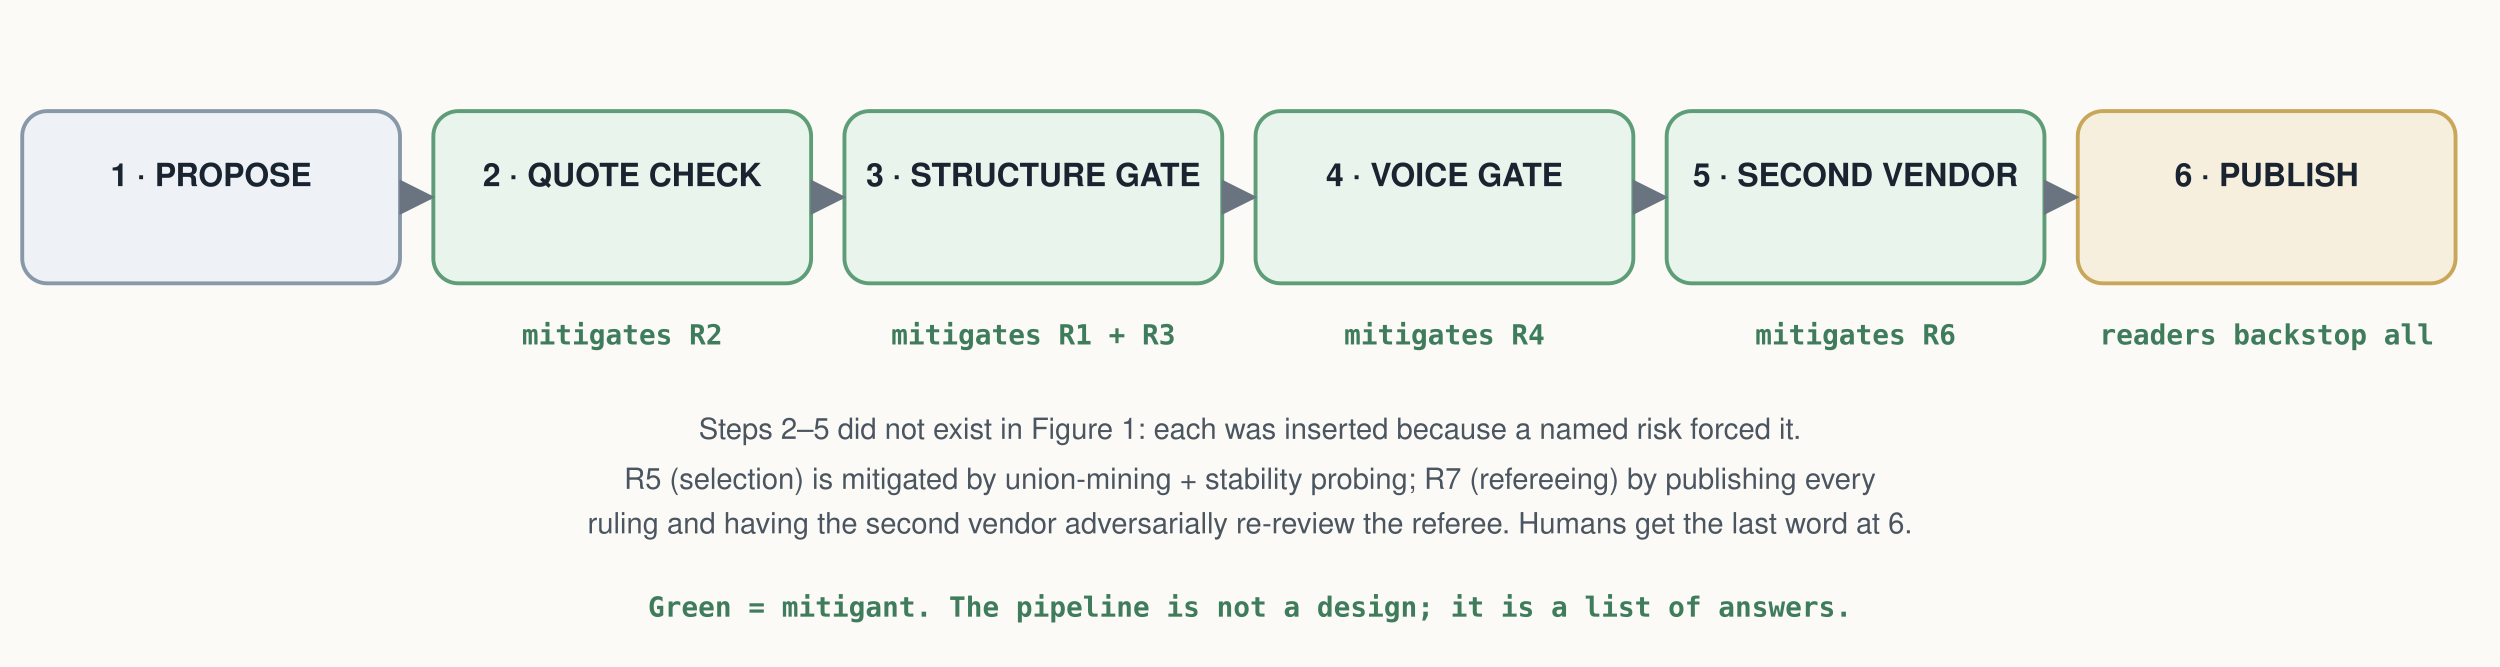
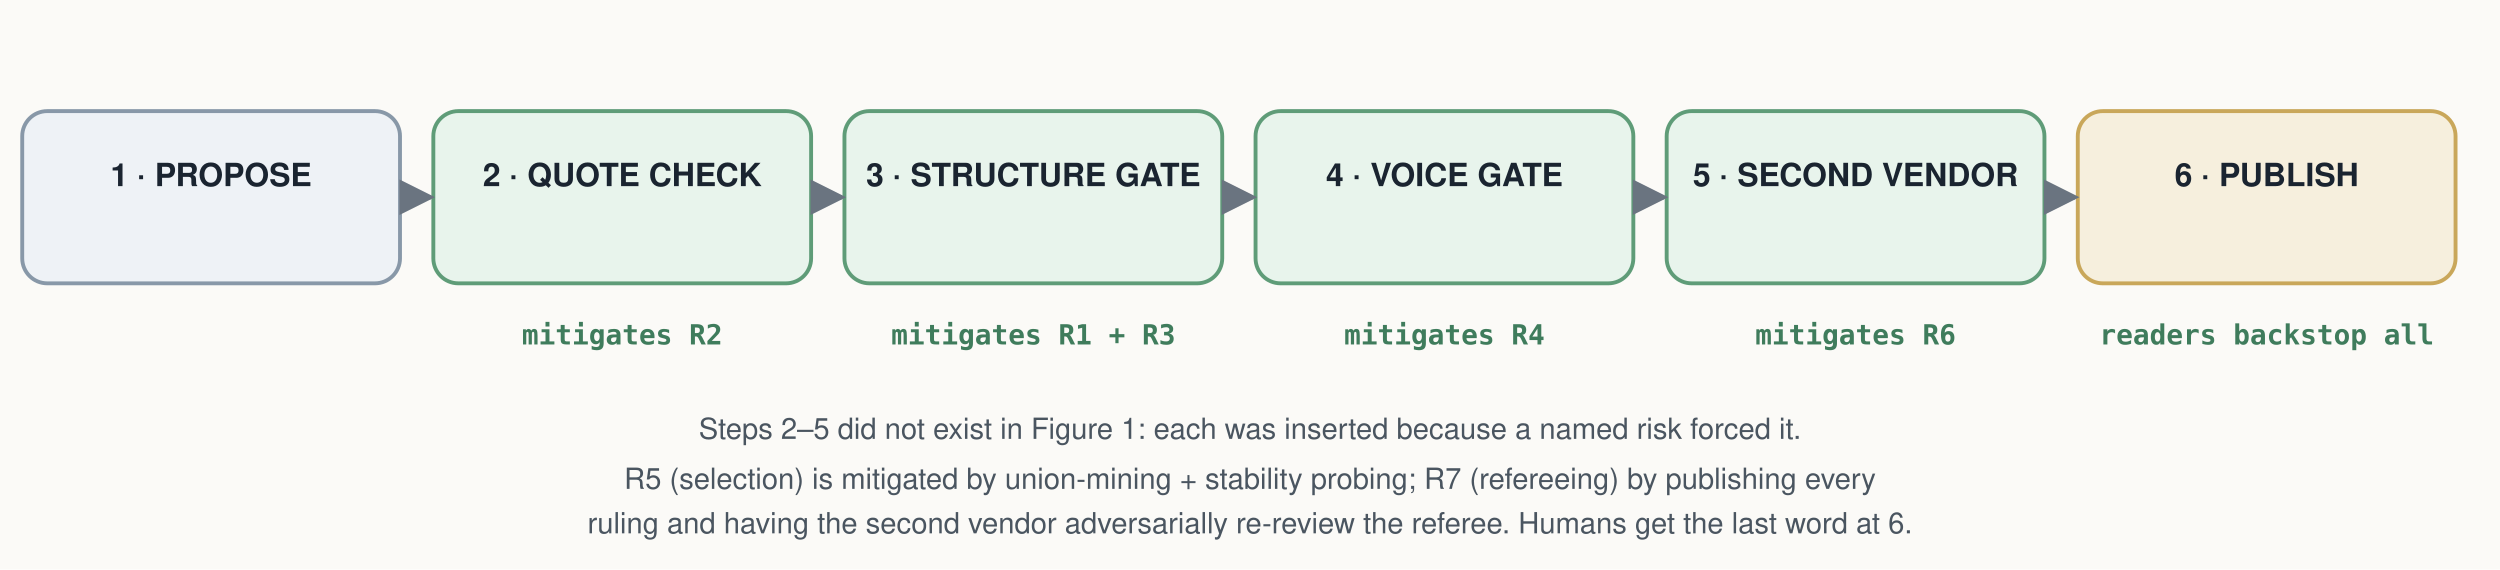
- <svg xmlns="http://www.w3.org/2000/svg" viewBox="0 0 900 240" font-family="Helvetica,Arial,sans-serif">
-   <rect width="900" height="240" fill="#fbfaf7" />
+ <svg xmlns="http://www.w3.org/2000/svg" viewBox="0 0 900 205" font-family="Helvetica,Arial,sans-serif">
+   <rect width="900" height="205" fill="#fbfaf7" />
  <defs>
    <marker id="a" markerWidth="8" markerHeight="8" refX="7" refY="4" orient="auto">
      <path d="M0,0L8,4L0,8z" fill="#6a7480" />
    </marker>
  </defs>
  <rect x="8" y="40" width="136" height="62" rx="9" fill="#eef2f6" stroke="#8898a8" stroke-width="1.4" />
  <text x="76" y="67" text-anchor="middle" font-family="Helvetica,Arial,sans-serif" font-size="11.5" font-weight="bold" fill="#1a2430">1 · PROPOSE</text>
  <rect x="156" y="40" width="136" height="62" rx="9" fill="#e8f4ec" stroke="#5f9c78" stroke-width="1.4" />
  <text x="224" y="67" text-anchor="middle" font-family="Helvetica,Arial,sans-serif" font-size="11.5" font-weight="bold" fill="#1a2430">2 · QUOTE CHECK</text>
  <text x="224" y="124" text-anchor="middle" font-family="Menlo,monospace" font-size="10" font-weight="bold" fill="#3f7c5c">mitigates R2</text>
  <rect x="304" y="40" width="136" height="62" rx="9" fill="#e8f4ec" stroke="#5f9c78" stroke-width="1.4" />
  <text x="372" y="67" text-anchor="middle" font-family="Helvetica,Arial,sans-serif" font-size="11.5" font-weight="bold" fill="#1a2430">3 · STRUCTURE GATE</text>
  <text x="372" y="124" text-anchor="middle" font-family="Menlo,monospace" font-size="10" font-weight="bold" fill="#3f7c5c">mitigates R1 + R3</text>
  <rect x="452" y="40" width="136" height="62" rx="9" fill="#e8f4ec" stroke="#5f9c78" stroke-width="1.4" />
  <text x="520" y="67" text-anchor="middle" font-family="Helvetica,Arial,sans-serif" font-size="11.5" font-weight="bold" fill="#1a2430">4 · VOICE GATE</text>
  <text x="520" y="124" text-anchor="middle" font-family="Menlo,monospace" font-size="10" font-weight="bold" fill="#3f7c5c">mitigates R4</text>
  <rect x="600" y="40" width="136" height="62" rx="9" fill="#e8f4ec" stroke="#5f9c78" stroke-width="1.4" />
  <text x="668" y="67" text-anchor="middle" font-family="Helvetica,Arial,sans-serif" font-size="11.5" font-weight="bold" fill="#1a2430">5 · SECOND VENDOR</text>
  <text x="668" y="124" text-anchor="middle" font-family="Menlo,monospace" font-size="10" font-weight="bold" fill="#3f7c5c">mitigates R6</text>
  <rect x="748" y="40" width="136" height="62" rx="9" fill="#f6efdd" stroke="#c9a75a" stroke-width="1.4" />
  <text x="816" y="67" text-anchor="middle" font-family="Helvetica,Arial,sans-serif" font-size="11.5" font-weight="bold" fill="#1a2430">6 · PUBLISH</text>
  <text x="816" y="124" text-anchor="middle" font-family="Menlo,monospace" font-size="10" font-weight="bold" fill="#3f7c5c">readers backstop all</text>
  <line x1="144" y1="71" x2="155" y2="71" stroke="#6a7480" stroke-width="1.6" marker-end="url(#a)" />
  <line x1="292" y1="71" x2="303" y2="71" stroke="#6a7480" stroke-width="1.6" marker-end="url(#a)" />
  <line x1="440" y1="71" x2="451" y2="71" stroke="#6a7480" stroke-width="1.6" marker-end="url(#a)" />
  <line x1="588" y1="71" x2="599" y2="71" stroke="#6a7480" stroke-width="1.6" marker-end="url(#a)" />
  <line x1="736" y1="71" x2="747" y2="71" stroke="#6a7480" stroke-width="1.6" marker-end="url(#a)" />
  <text x="450" y="158" text-anchor="middle" font-family="Helvetica,Arial,sans-serif" font-size="10.5" fill="#4a5560">Steps 2–5 did not exist in Figure 1: each was inserted because a named risk forced it.</text>
  <text x="450" y="176" text-anchor="middle" font-family="Helvetica,Arial,sans-serif" font-size="10.5" fill="#4a5560">R5 (selection) is mitigated by union-mining + stability probing; R7 (refereeing) by publishing every</text>
  <text x="450" y="192" text-anchor="middle" font-family="Helvetica,Arial,sans-serif" font-size="10.5" fill="#4a5560">ruling and having the second vendor adversarially re-review the referee. Humans get the last word at 6.</text>
-   <text x="450" y="222" text-anchor="middle" font-family="Menlo,monospace" font-size="10" font-weight="bold" fill="#3f7c5c">Green = mitigant. The pipeline is not a design; it is a list of answers.</text>
</svg>
